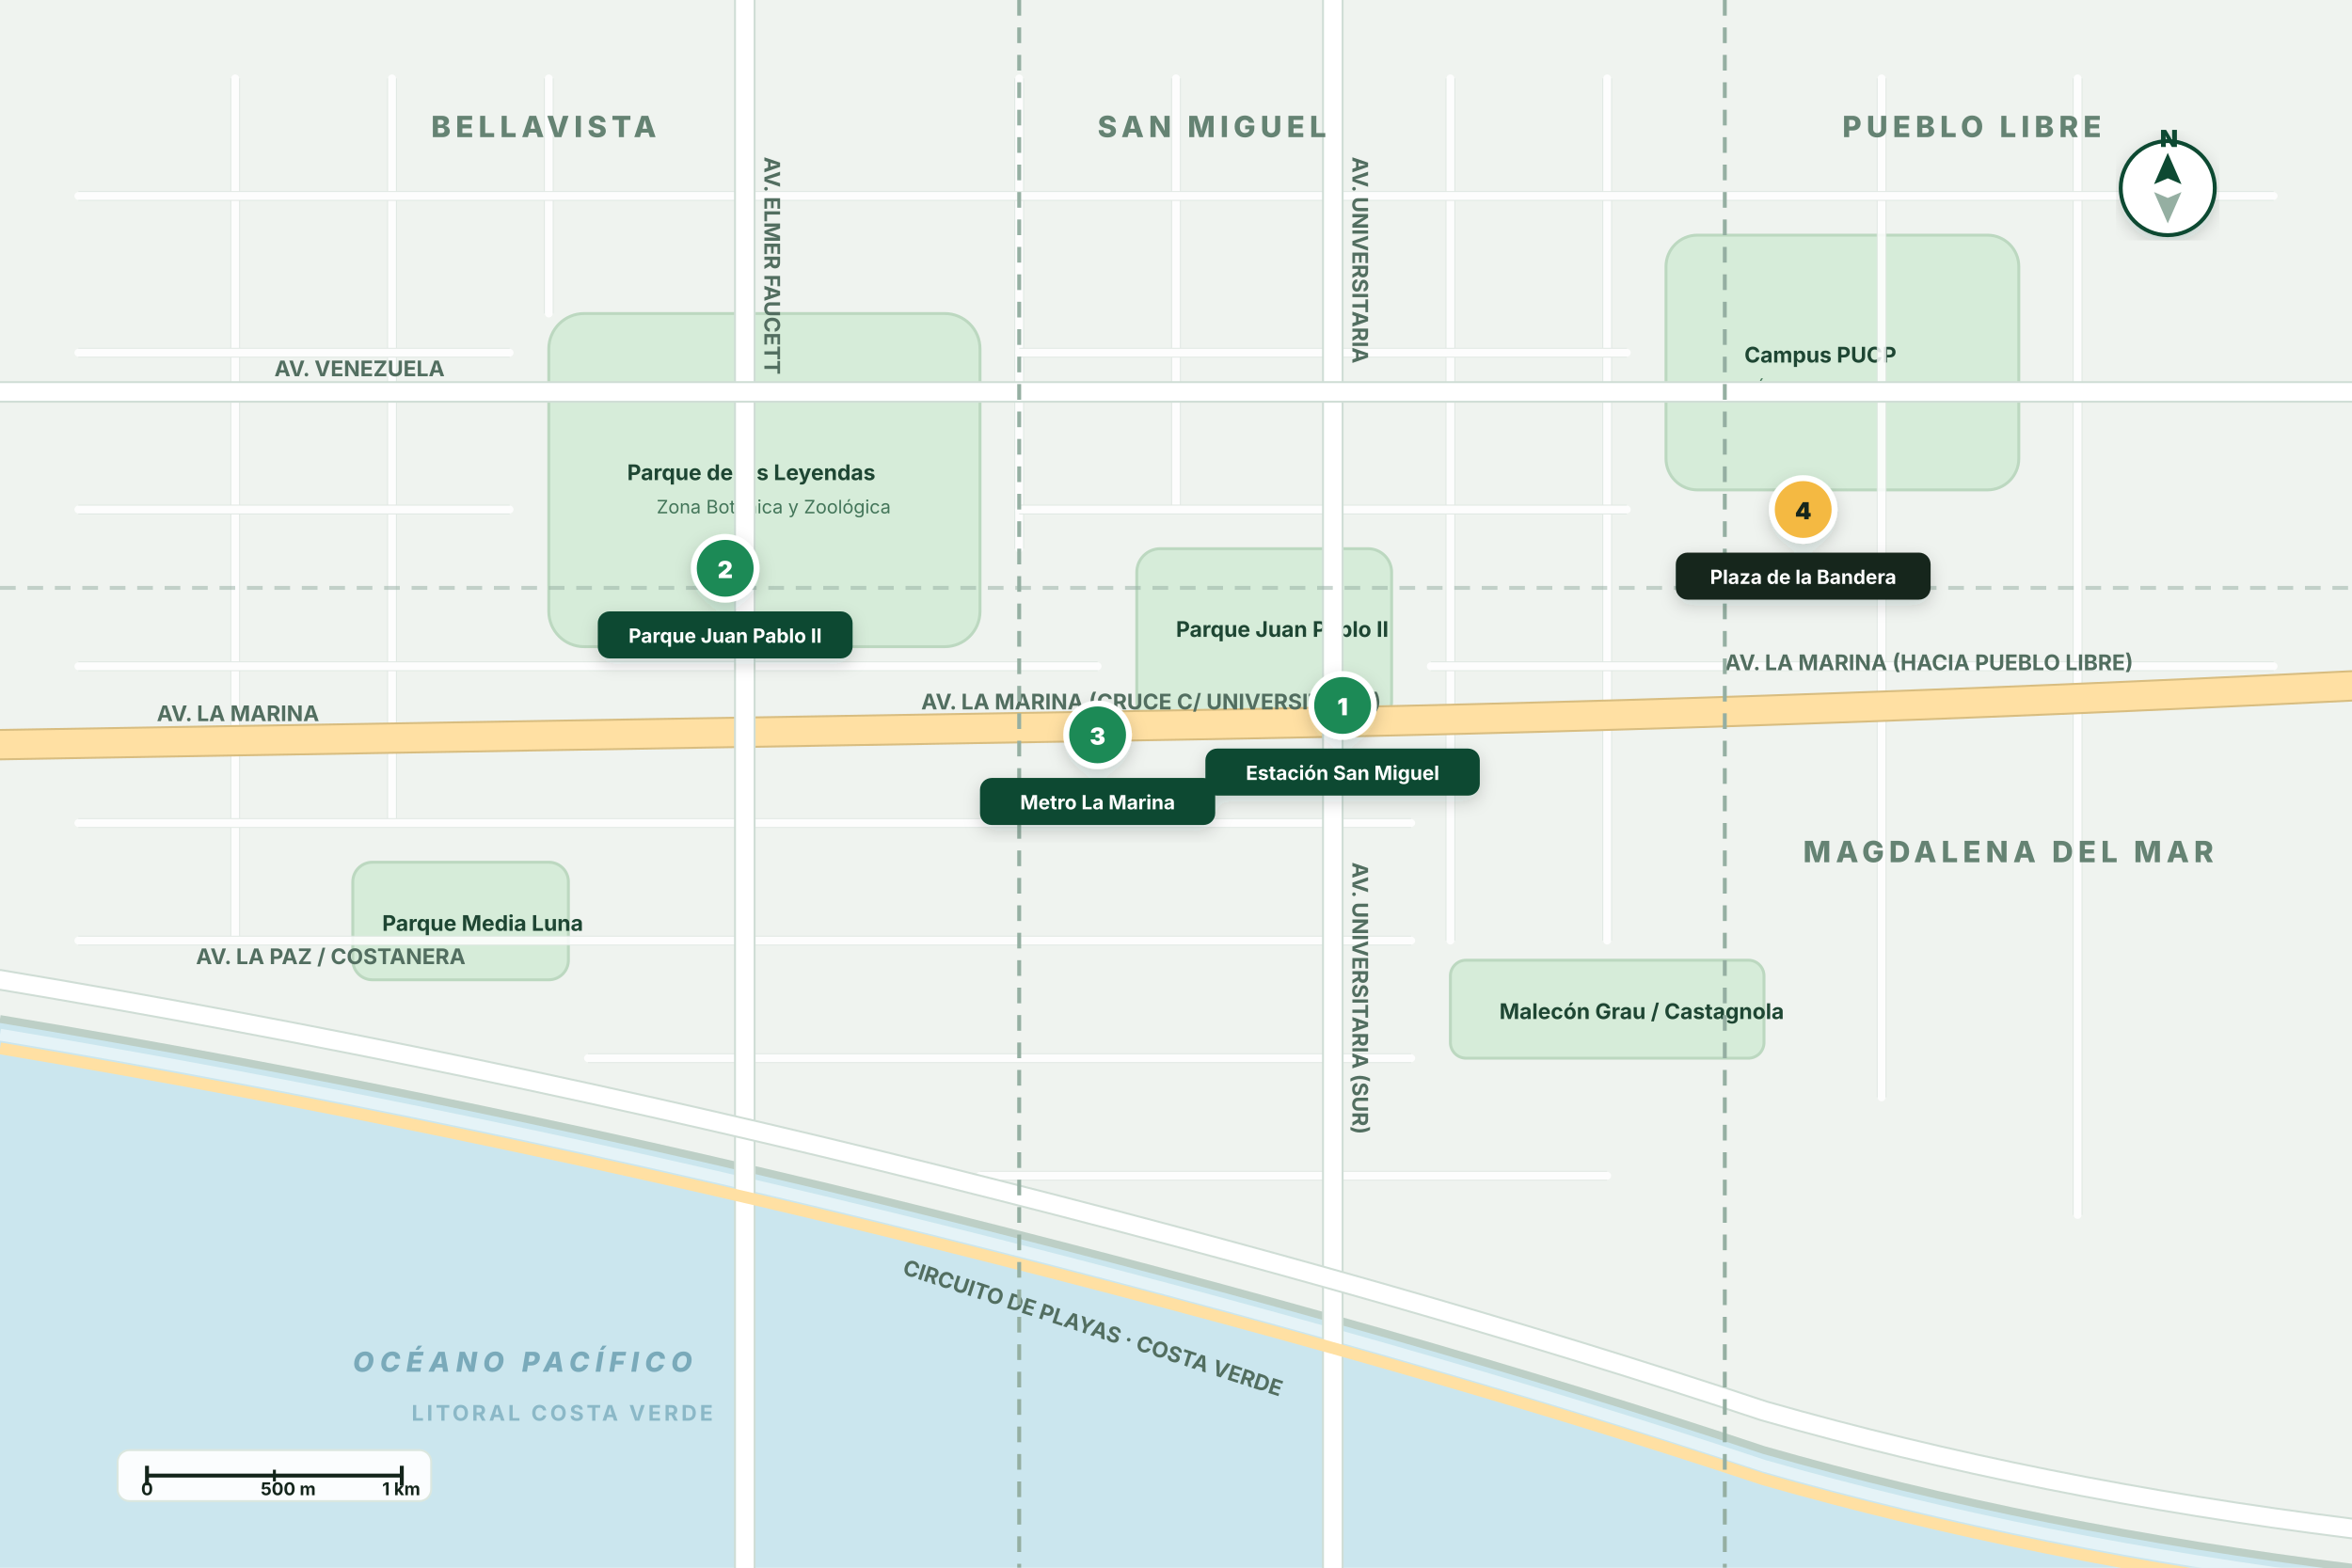
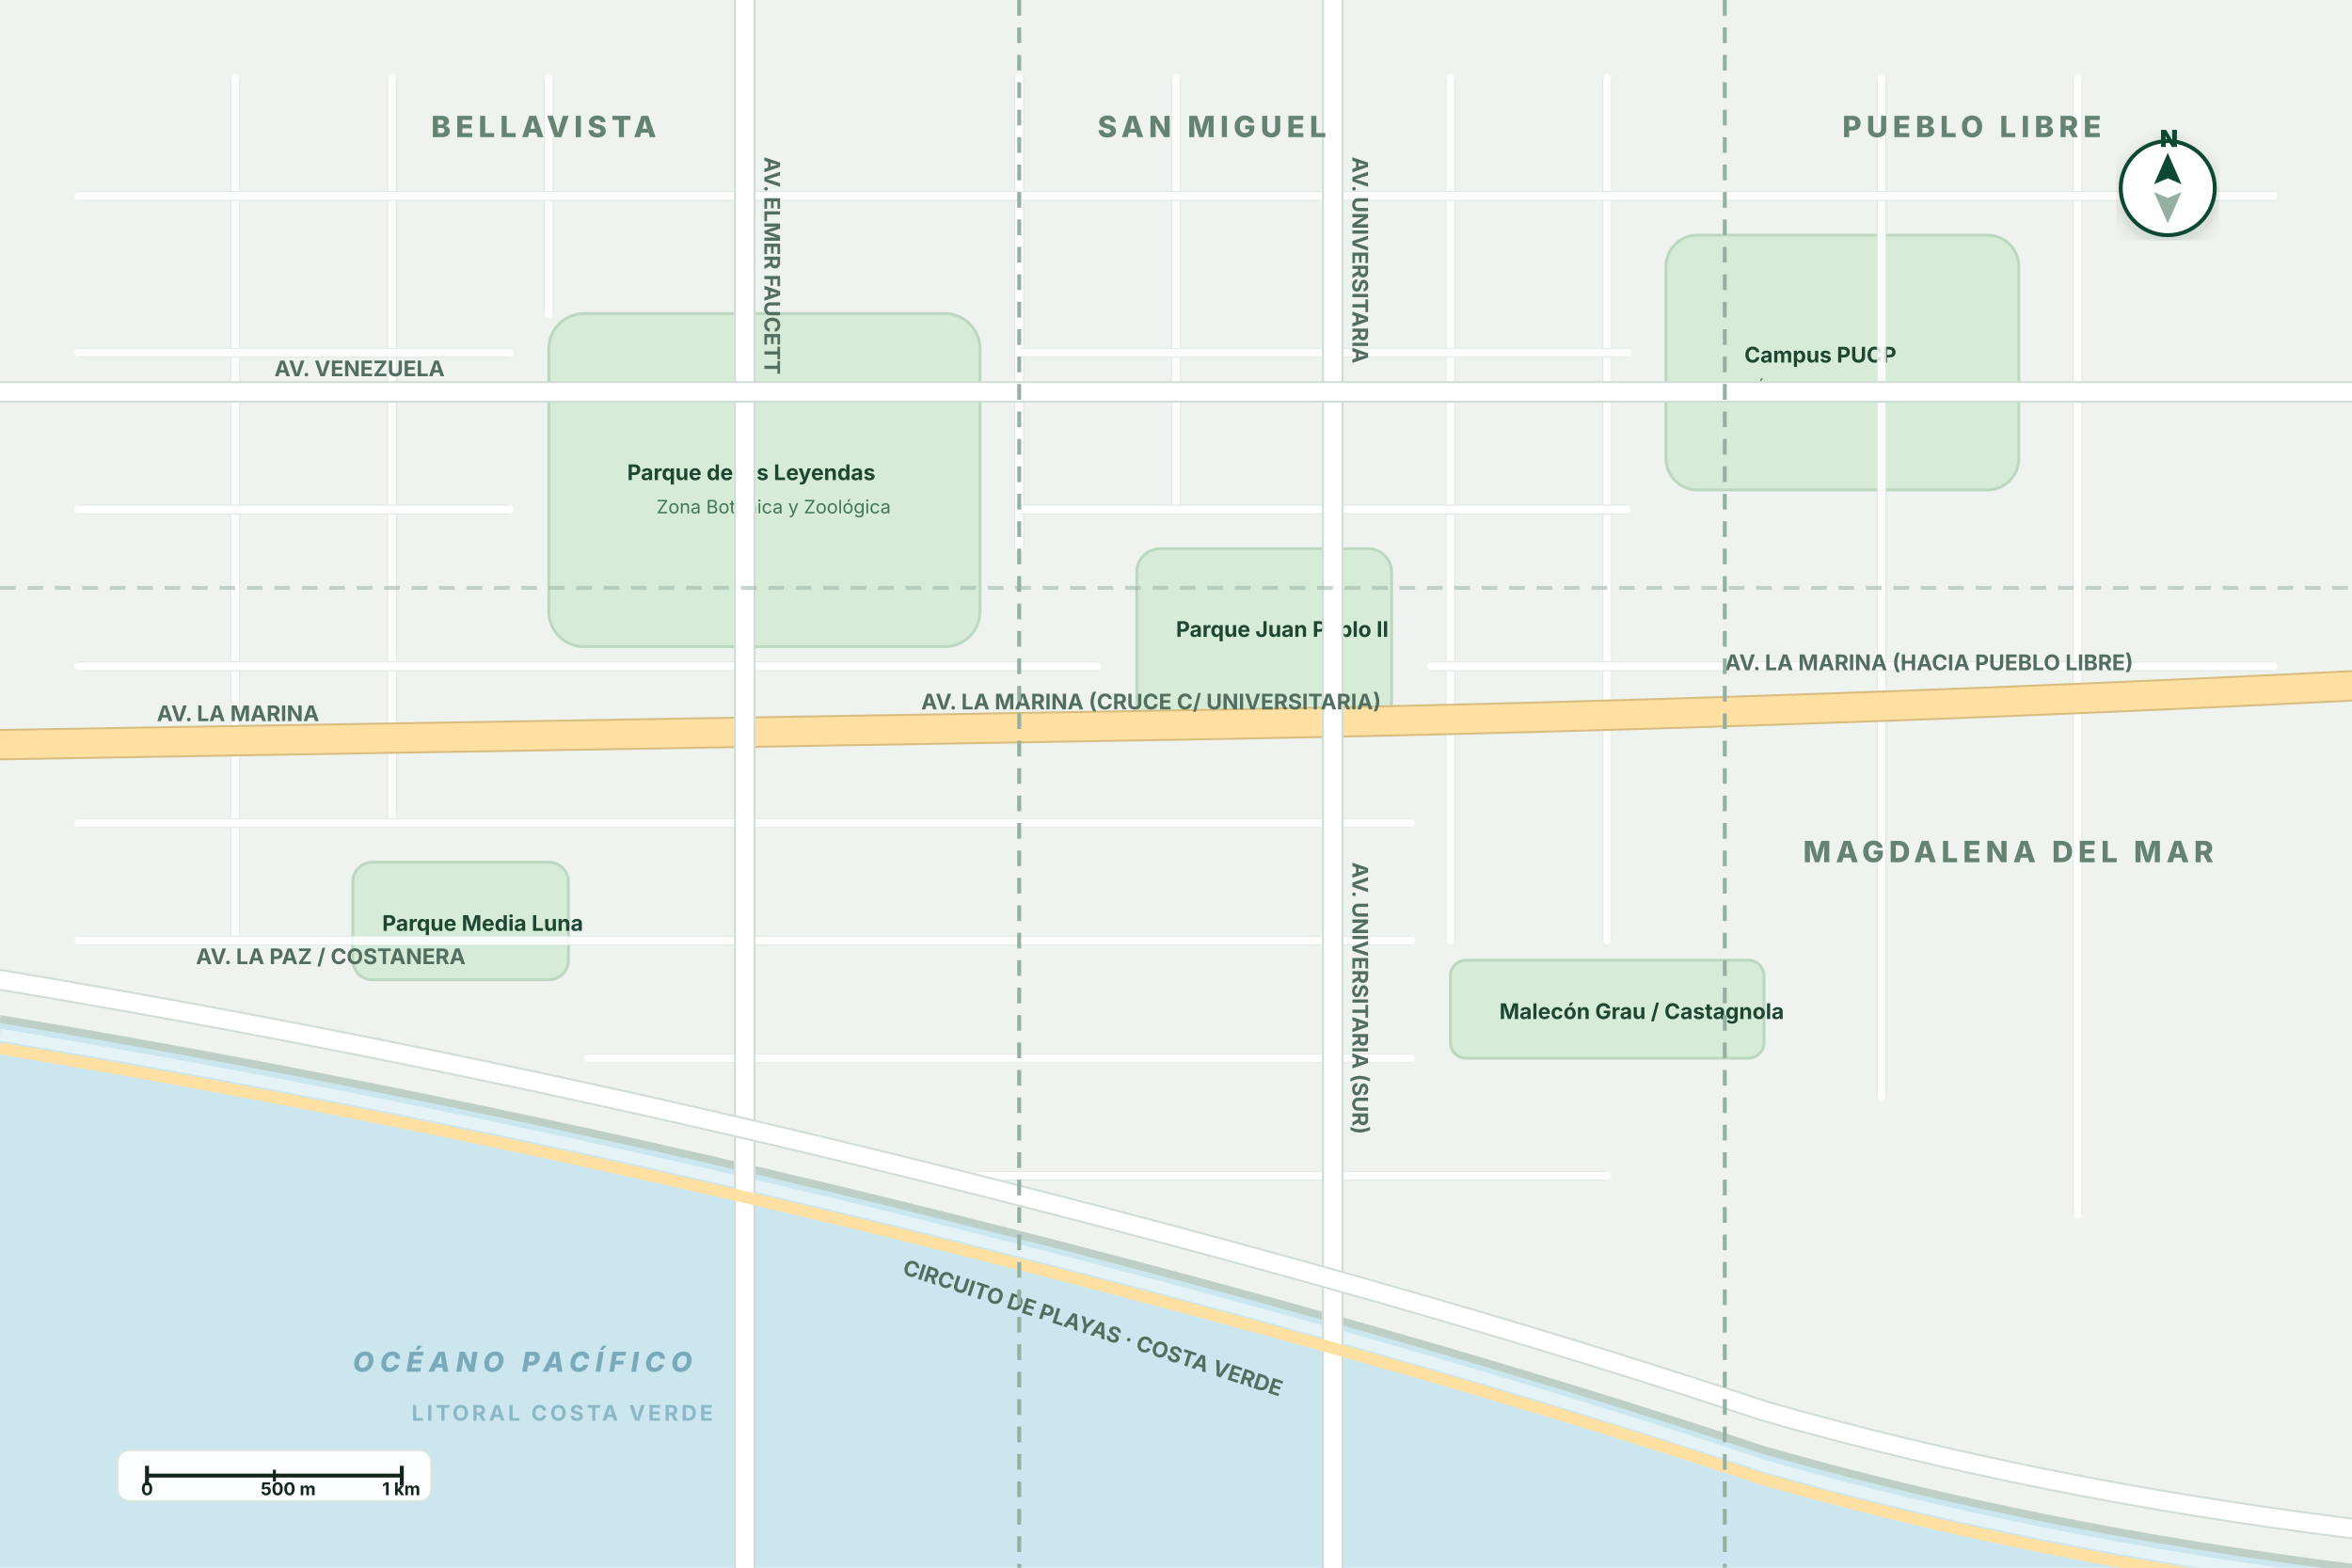
<svg xmlns="http://www.w3.org/2000/svg" viewBox="0 0 1200 800" width="100%" height="100%">
  <defs>
    <style>
      .land { fill: #EFF3EF; }
      .ocean { fill: #CBE6EE; }
      .coast-cliff { stroke: #BDCFC6; stroke-width: 4; fill: none; }
      .park { fill: #D6ECD9; stroke: #BCD8C0; stroke-width: 1.5; }
      .highway { stroke: #FFE0A3; stroke-width: 14; stroke-linecap: round; stroke-linejoin: round; fill: none; }
      .highway-border { stroke: #D8BD80; stroke-width: 16; stroke-linecap: round; stroke-linejoin: round; fill: none; }
      .avenue { stroke: #FFFFFF; stroke-width: 9; stroke-linecap: round; stroke-linejoin: round; fill: none; }
      .avenue-border { stroke: #CFDDD5; stroke-width: 11; stroke-linecap: round; stroke-linejoin: round; fill: none; }
      .street { stroke: #FFFFFF; stroke-width: 4; stroke-linecap: round; fill: none; }
      .street-border { stroke: #DDE6E0; stroke-width: 5; fill: none; }
      .district-border { stroke: #95AFA2; stroke-width: 2; stroke-dasharray: 8 6; fill: none; }
      .district-label { font-family: 'Inter', -apple-system, sans-serif; font-size: 15px; font-weight: 800; fill: #658373; letter-spacing: 2.5px; }
      .road-label { font-family: 'Inter', -apple-system, sans-serif; font-size: 11px; font-weight: 700; fill: #526E60; }
      .poi-label { font-family: 'Inter', -apple-system, sans-serif; font-size: 11px; font-weight: 700; fill: #1E4633; }
      .water-label { font-family: 'Inter', -apple-system, sans-serif; font-size: 14px; font-weight: 800; fill: #7AAABA; letter-spacing: 3px; font-style: italic; }
      .compass-text { font-family: 'Inter', -apple-system, sans-serif; font-size: 12px; font-weight: 900; fill: #0B4A30; }
    </style>
    <filter id="shadow" x="-5%" y="-5%" width="110%" height="110%">
      <feDropShadow dx="0" dy="3" stdDeviation="4" flood-color="#073522" flood-opacity="0.18" />
    </filter>
  </defs>
  <rect width="1200" height="800" class="land" />
  <path d="M 0 520 Q 240 560 480 620 T 900 740 Q 1040 780 1200 800 L 1200 800 L 0 800 Z" class="ocean" />
  <path d="M 0 520 Q 240 560 480 620 T 900 740 Q 1040 780 1200 800" class="coast-cliff" />
  <path d="M 0 528 Q 240 568 480 628 T 900 748 Q 1040 788 1200 808" stroke="#E5F3F7" stroke-width="6" fill="none" />
  <rect x="280" y="160" width="220" height="170" rx="18" class="park" />
  <text x="320" y="245" class="poi-label">Parque de las Leyendas</text>
  <text x="335" y="262" font-family="'Inter', sans-serif" font-size="9.5px" fill="#437559">Zona Botánica y Zoológica</text>
  <rect x="580" y="280" width="130" height="90" rx="12" class="park" />
  <text x="600" y="325" class="poi-label">Parque Juan Pablo II</text>
  <rect x="180" y="440" width="110" height="60" rx="10" class="park" />
  <text x="195" y="475" class="poi-label">Parque Media Luna</text>
  <rect x="850" y="120" width="180" height="130" rx="16" class="park" />
  <text x="890" y="185" class="poi-label">Campus PUCP</text>
  <text x="895" y="202" font-family="'Inter', sans-serif" font-size="9.5px" fill="#437559">Áreas Verdes y Huerto</text>
  <rect x="740" y="490" width="160" height="50" rx="8" class="park" />
  <text x="765" y="520" class="poi-label">Malecón Grau / Castagnola</text>
  <g opacity="0.85">
    <path d="M 120 40 L 120 480 M 200 40 L 200 420 M 280 40 L 280 160 M 520 40 L 520 280 M 600 40 L 600 260 M 740 40 L 740 480 M 820 40 L 820 480 M 960 40 L 960 560 M 1060 40 L 1060 620" class="street-border" />
    <path d="M 120 40 L 120 480 M 200 40 L 200 420 M 280 40 L 280 160 M 520 40 L 520 280 M 600 40 L 600 260 M 740 40 L 740 480 M 820 40 L 820 480 M 960 40 L 960 560 M 1060 40 L 1060 620" class="street" />
    <path d="M 40 100 L 1160 100 M 40 180 L 260 180 M 520 180 L 830 180 M 40 260 L 260 260 M 520 260 L 830 260 M 40 340 L 560 340 M 730 340 L 1160 340 M 40 420 L 720 420 M 40 480 L 720 480 M 300 540 L 720 540 M 500 600 L 820 600" class="street-border" />
    <path d="M 40 100 L 1160 100 M 40 180 L 260 180 M 520 180 L 830 180 M 40 260 L 260 260 M 520 260 L 830 260 M 40 340 L 560 340 M 730 340 L 1160 340 M 40 420 L 720 420 M 40 480 L 720 480 M 300 540 L 720 540 M 500 600 L 820 600" class="street" />
  </g>
  <g>
    <path d="M 0 380 Q 300 375 600 370 T 1200 350" class="highway-border" />
    <path d="M 0 380 Q 300 375 600 370 T 1200 350" class="highway" />
    <path d="M 380 0 L 380 800" class="avenue-border" />
    <path d="M 380 0 L 380 800" class="avenue" />
    <path d="M 680 0 L 680 800" class="avenue-border" />
    <path d="M 680 0 L 680 800" class="avenue" />
    <path d="M 0 200 L 1200 200" class="avenue-border" />
    <path d="M 0 200 L 1200 200" class="avenue" />
    <path d="M 0 500 Q 240 540 480 600 T 900 720 Q 1040 760 1200 780" class="avenue-border" />
    <path d="M 0 500 Q 240 540 480 600 T 900 720 Q 1040 760 1200 780" class="avenue" />
    <path d="M 0 535 Q 240 575 480 635 T 900 755 Q 1040 795 1200 815" stroke="#FFE0A3" stroke-width="6" fill="none" />
  </g>
  <text x="80" y="368" class="road-label">AV. LA MARINA</text>
  <text x="470" y="362" class="road-label">AV. LA MARINA (CRUCE C/ UNIVERSITARIA)</text>
  <text x="880" y="342" class="road-label">AV. LA MARINA (HACIA PUEBLO LIBRE)</text>
  <text x="390" y="80" class="road-label" transform="rotate(90, 390, 80)">AV. ELMER FAUCETT</text>
  <text x="690" y="80" class="road-label" transform="rotate(90, 690, 80)">AV. UNIVERSITARIA</text>
  <text x="690" y="440" class="road-label" transform="rotate(90, 690, 440)">AV. UNIVERSITARIA (SUR)</text>
  <text x="140" y="192" class="road-label">AV. VENEZUELA</text>
  <text x="100" y="492" class="road-label">AV. LA PAZ / COSTANERA</text>
  <text x="460" y="650" class="road-label" transform="rotate(18, 460, 650)">CIRCUITO DE PLAYAS · COSTA VERDE</text>
  <path d="M 520 0 L 520 800" class="district-border" />
  <path d="M 880 0 L 880 800" class="district-border" />
  <path d="M 0 300 L 1200 300" class="district-border" stroke-opacity="0.5" />
  <text x="220" y="70" class="district-label">BELLAVISTA</text>
  <text x="560" y="70" class="district-label">SAN MIGUEL</text>
  <text x="940" y="70" class="district-label">PUEBLO LIBRE</text>
  <text x="920" y="440" class="district-label">MAGDALENA DEL MAR</text>
  <text x="180" y="700" class="water-label">OCÉANO PACÍFICO</text>
  <text x="210" y="725" font-family="'Inter', sans-serif" font-size="11px" font-weight="700" fill="#8BB8C7" letter-spacing="1.5px">LITORAL COSTA VERDE</text>
  <g transform="translate(1080, 70)" filter="url(#shadow)">
    <circle cx="26" cy="26" r="24" fill="#FFFFFF" stroke="#0B4A30" stroke-width="2" />
    <path d="M 26 8 L 33 24 L 26 21 L 19 24 Z" fill="#0B4A30" />
    <path d="M 26 44 L 33 28 L 26 31 L 19 28 Z" fill="#95AFA2" />
    <text x="22" y="5" class="compass-text">N</text>
  </g>
  <g transform="translate(60, 740)">
    <rect x="0" y="0" width="160" height="26" rx="6" fill="#FFFFFF" fill-opacity="0.92" stroke="#DBE7DF" />
    <line x1="15" y1="13" x2="145" y2="13" stroke="#14251B" stroke-width="2" />
    <line x1="15" y1="8" x2="15" y2="18" stroke="#14251B" stroke-width="2" />
    <line x1="80" y1="10" x2="80" y2="16" stroke="#14251B" stroke-width="1.5" />
    <line x1="145" y1="8" x2="145" y2="18" stroke="#14251B" stroke-width="2" />
    <text x="12" y="23" font-family="'Inter', sans-serif" font-size="9px" font-weight="700" fill="#14251B">0</text>
    <text x="73" y="23" font-family="'Inter', sans-serif" font-size="9px" font-weight="700" fill="#14251B">500 m</text>
    <text x="135" y="23" font-family="'Inter', sans-serif" font-size="9px" font-weight="700" fill="#14251B">1 km</text>
  </g>
-   <g filter="url(#shadow)">
-     <g transform="translate(685, 360)">
-       <circle cx="0" cy="0" r="16" fill="#1D8A57" stroke="#FFFFFF" stroke-width="3" />
-       <text x="0" y="5" font-family="'Inter', sans-serif" font-size="12px" font-weight="900" fill="#FFFFFF" text-anchor="middle">1</text>
-       <rect x="-70" y="22" width="140" height="24" rx="6" fill="#0B4A30" />
-       <text x="0" y="38" font-family="'Inter', sans-serif" font-size="10px" font-weight="700" fill="#FFFFFF" text-anchor="middle">Estación San Miguel</text>
-     </g>
-     <g transform="translate(370, 290)">
-       <circle cx="0" cy="0" r="16" fill="#1D8A57" stroke="#FFFFFF" stroke-width="3" />
-       <text x="0" y="5" font-family="'Inter', sans-serif" font-size="12px" font-weight="900" fill="#FFFFFF" text-anchor="middle">2</text>
-       <rect x="-65" y="22" width="130" height="24" rx="6" fill="#0B4A30" />
-       <text x="0" y="38" font-family="'Inter', sans-serif" font-size="10px" font-weight="700" fill="#FFFFFF" text-anchor="middle">Parque Juan Pablo II</text>
-     </g>
-     <g transform="translate(560, 375)">
-       <circle cx="0" cy="0" r="16" fill="#1D8A57" stroke="#FFFFFF" stroke-width="3" />
-       <text x="0" y="5" font-family="'Inter', sans-serif" font-size="12px" font-weight="900" fill="#FFFFFF" text-anchor="middle">3</text>
-       <rect x="-60" y="22" width="120" height="24" rx="6" fill="#0B4A30" />
-       <text x="0" y="38" font-family="'Inter', sans-serif" font-size="10px" font-weight="700" fill="#FFFFFF" text-anchor="middle">Metro La Marina</text>
-     </g>
-     <g transform="translate(920, 260)">
-       <circle cx="0" cy="0" r="16" fill="#F4B942" stroke="#FFFFFF" stroke-width="3" />
-       <text x="0" y="5" font-family="'Inter', sans-serif" font-size="12px" font-weight="900" fill="#14251B" text-anchor="middle">4</text>
-       <rect x="-65" y="22" width="130" height="24" rx="6" fill="#14251B" />
-       <text x="0" y="38" font-family="'Inter', sans-serif" font-size="10px" font-weight="700" fill="#FFFFFF" text-anchor="middle">Plaza de la Bandera</text>
-     </g>
-   </g>
</svg>
